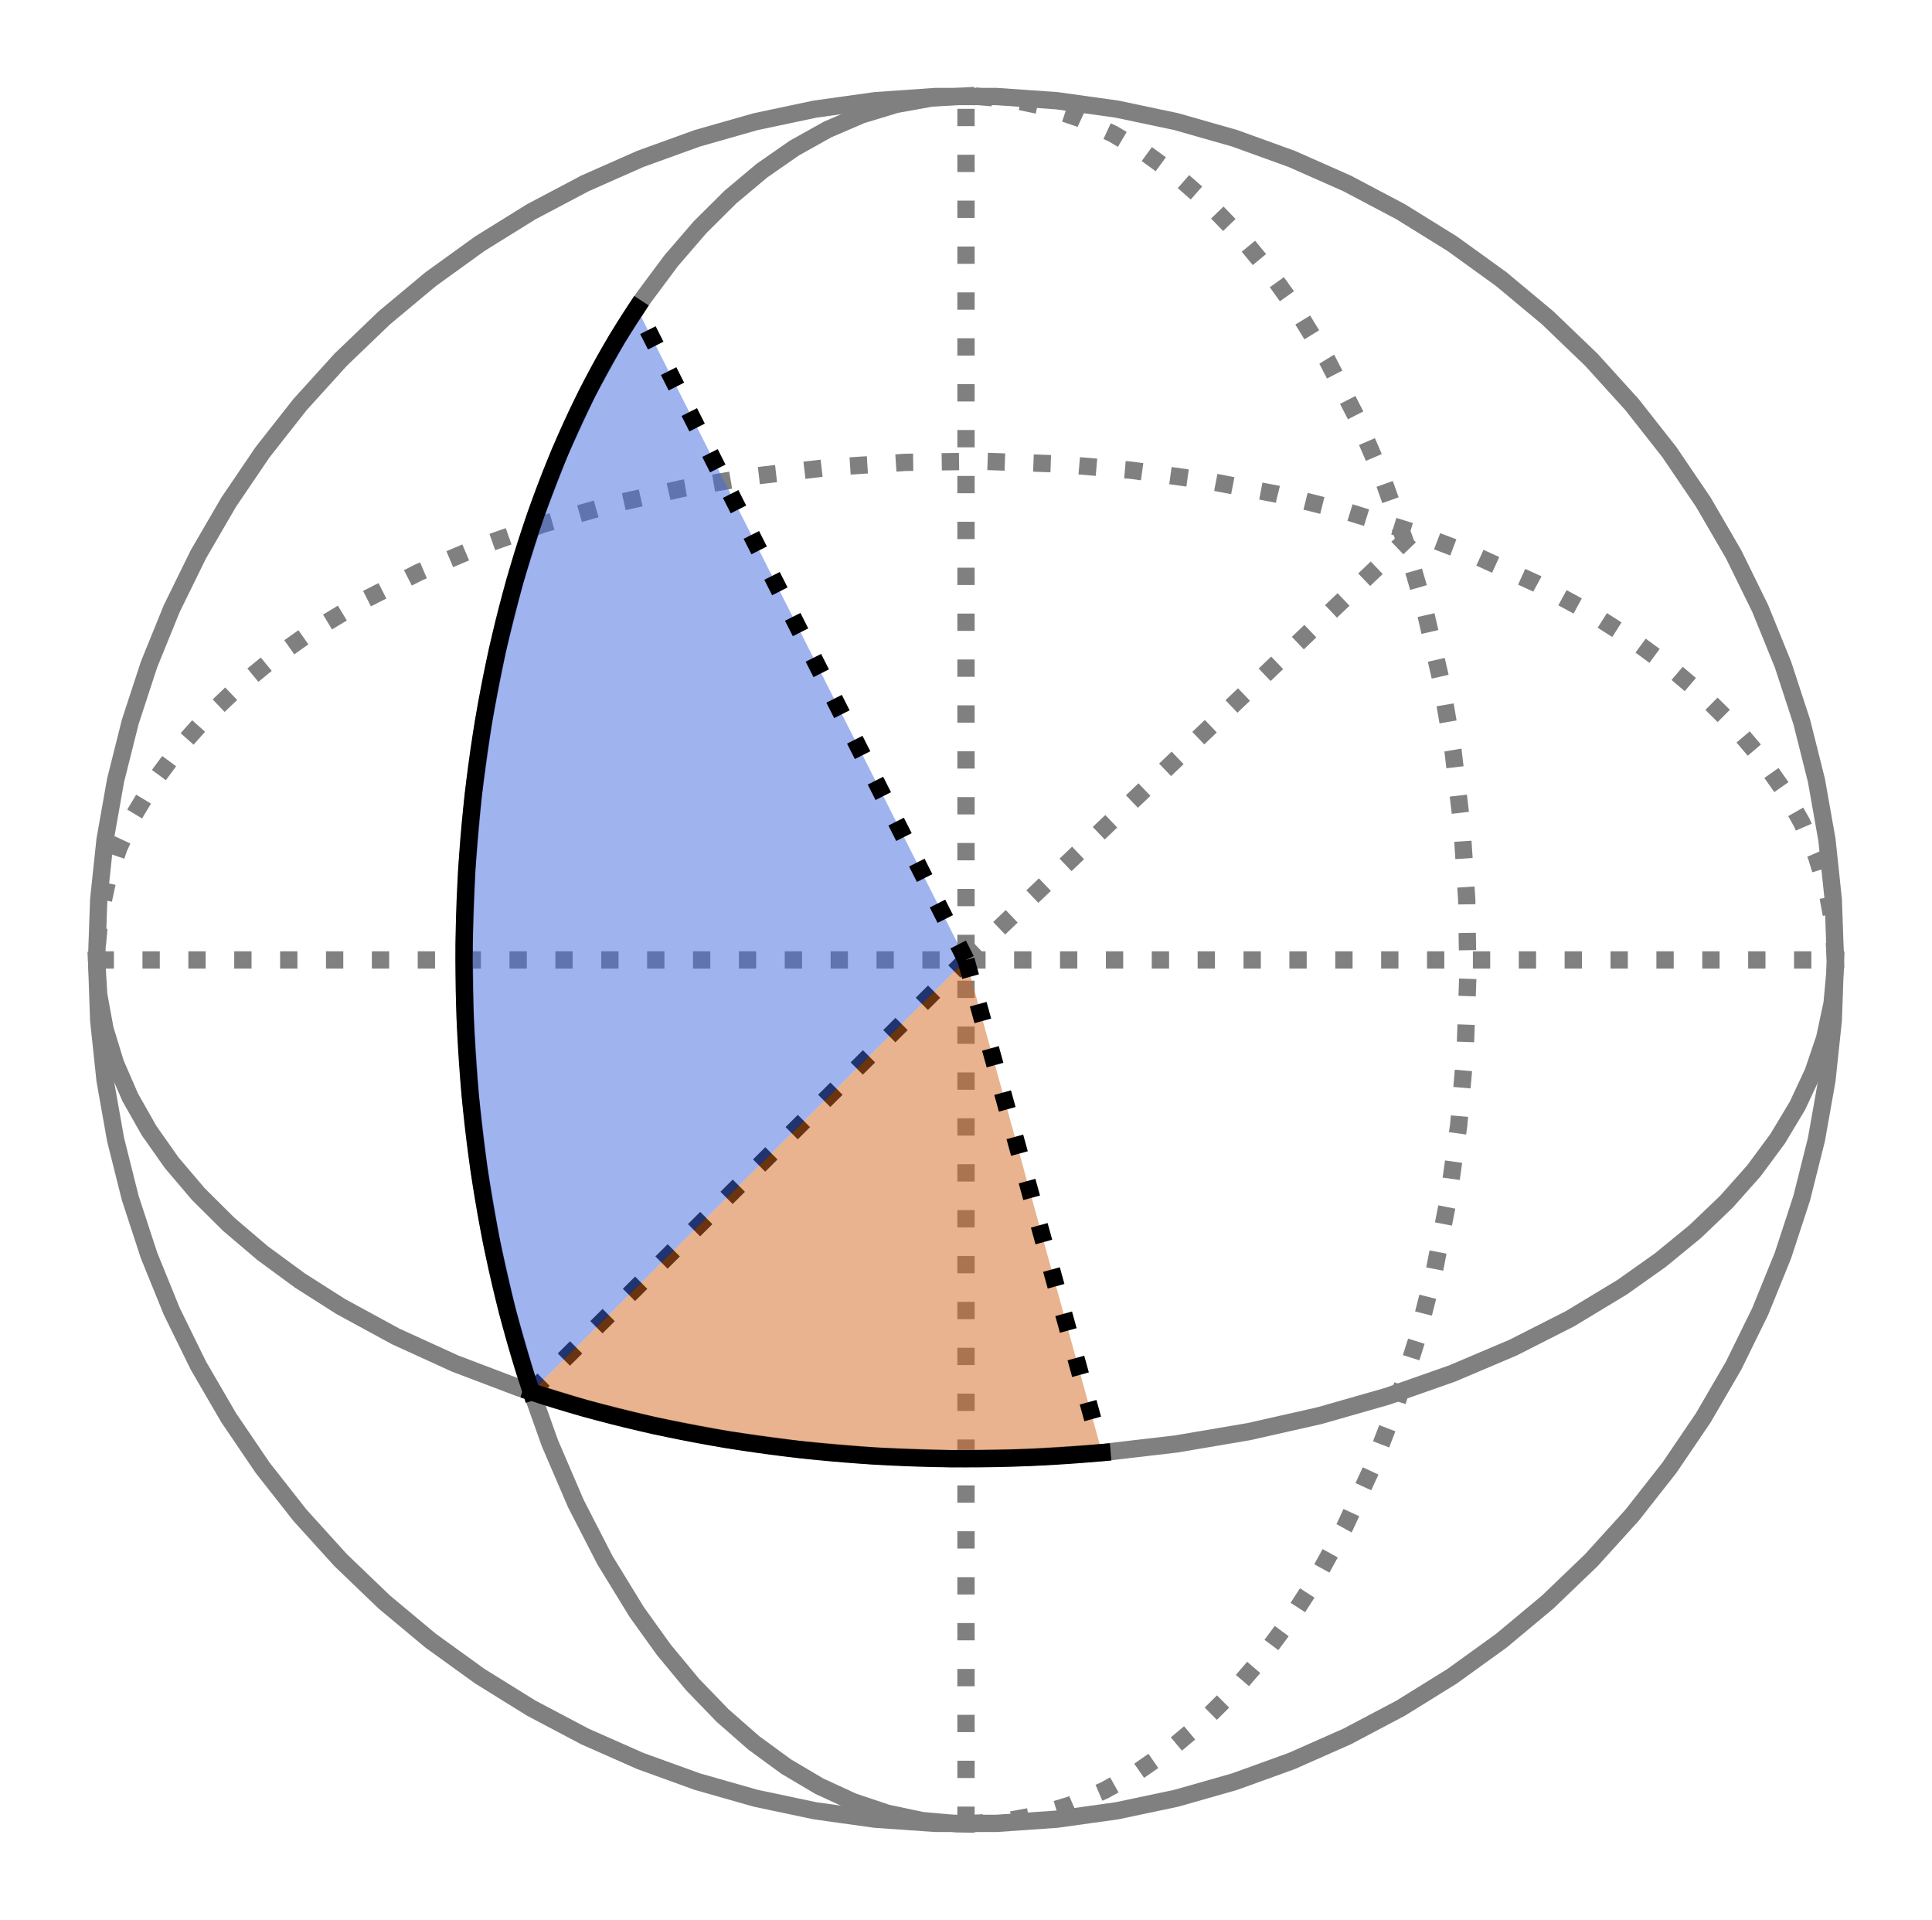
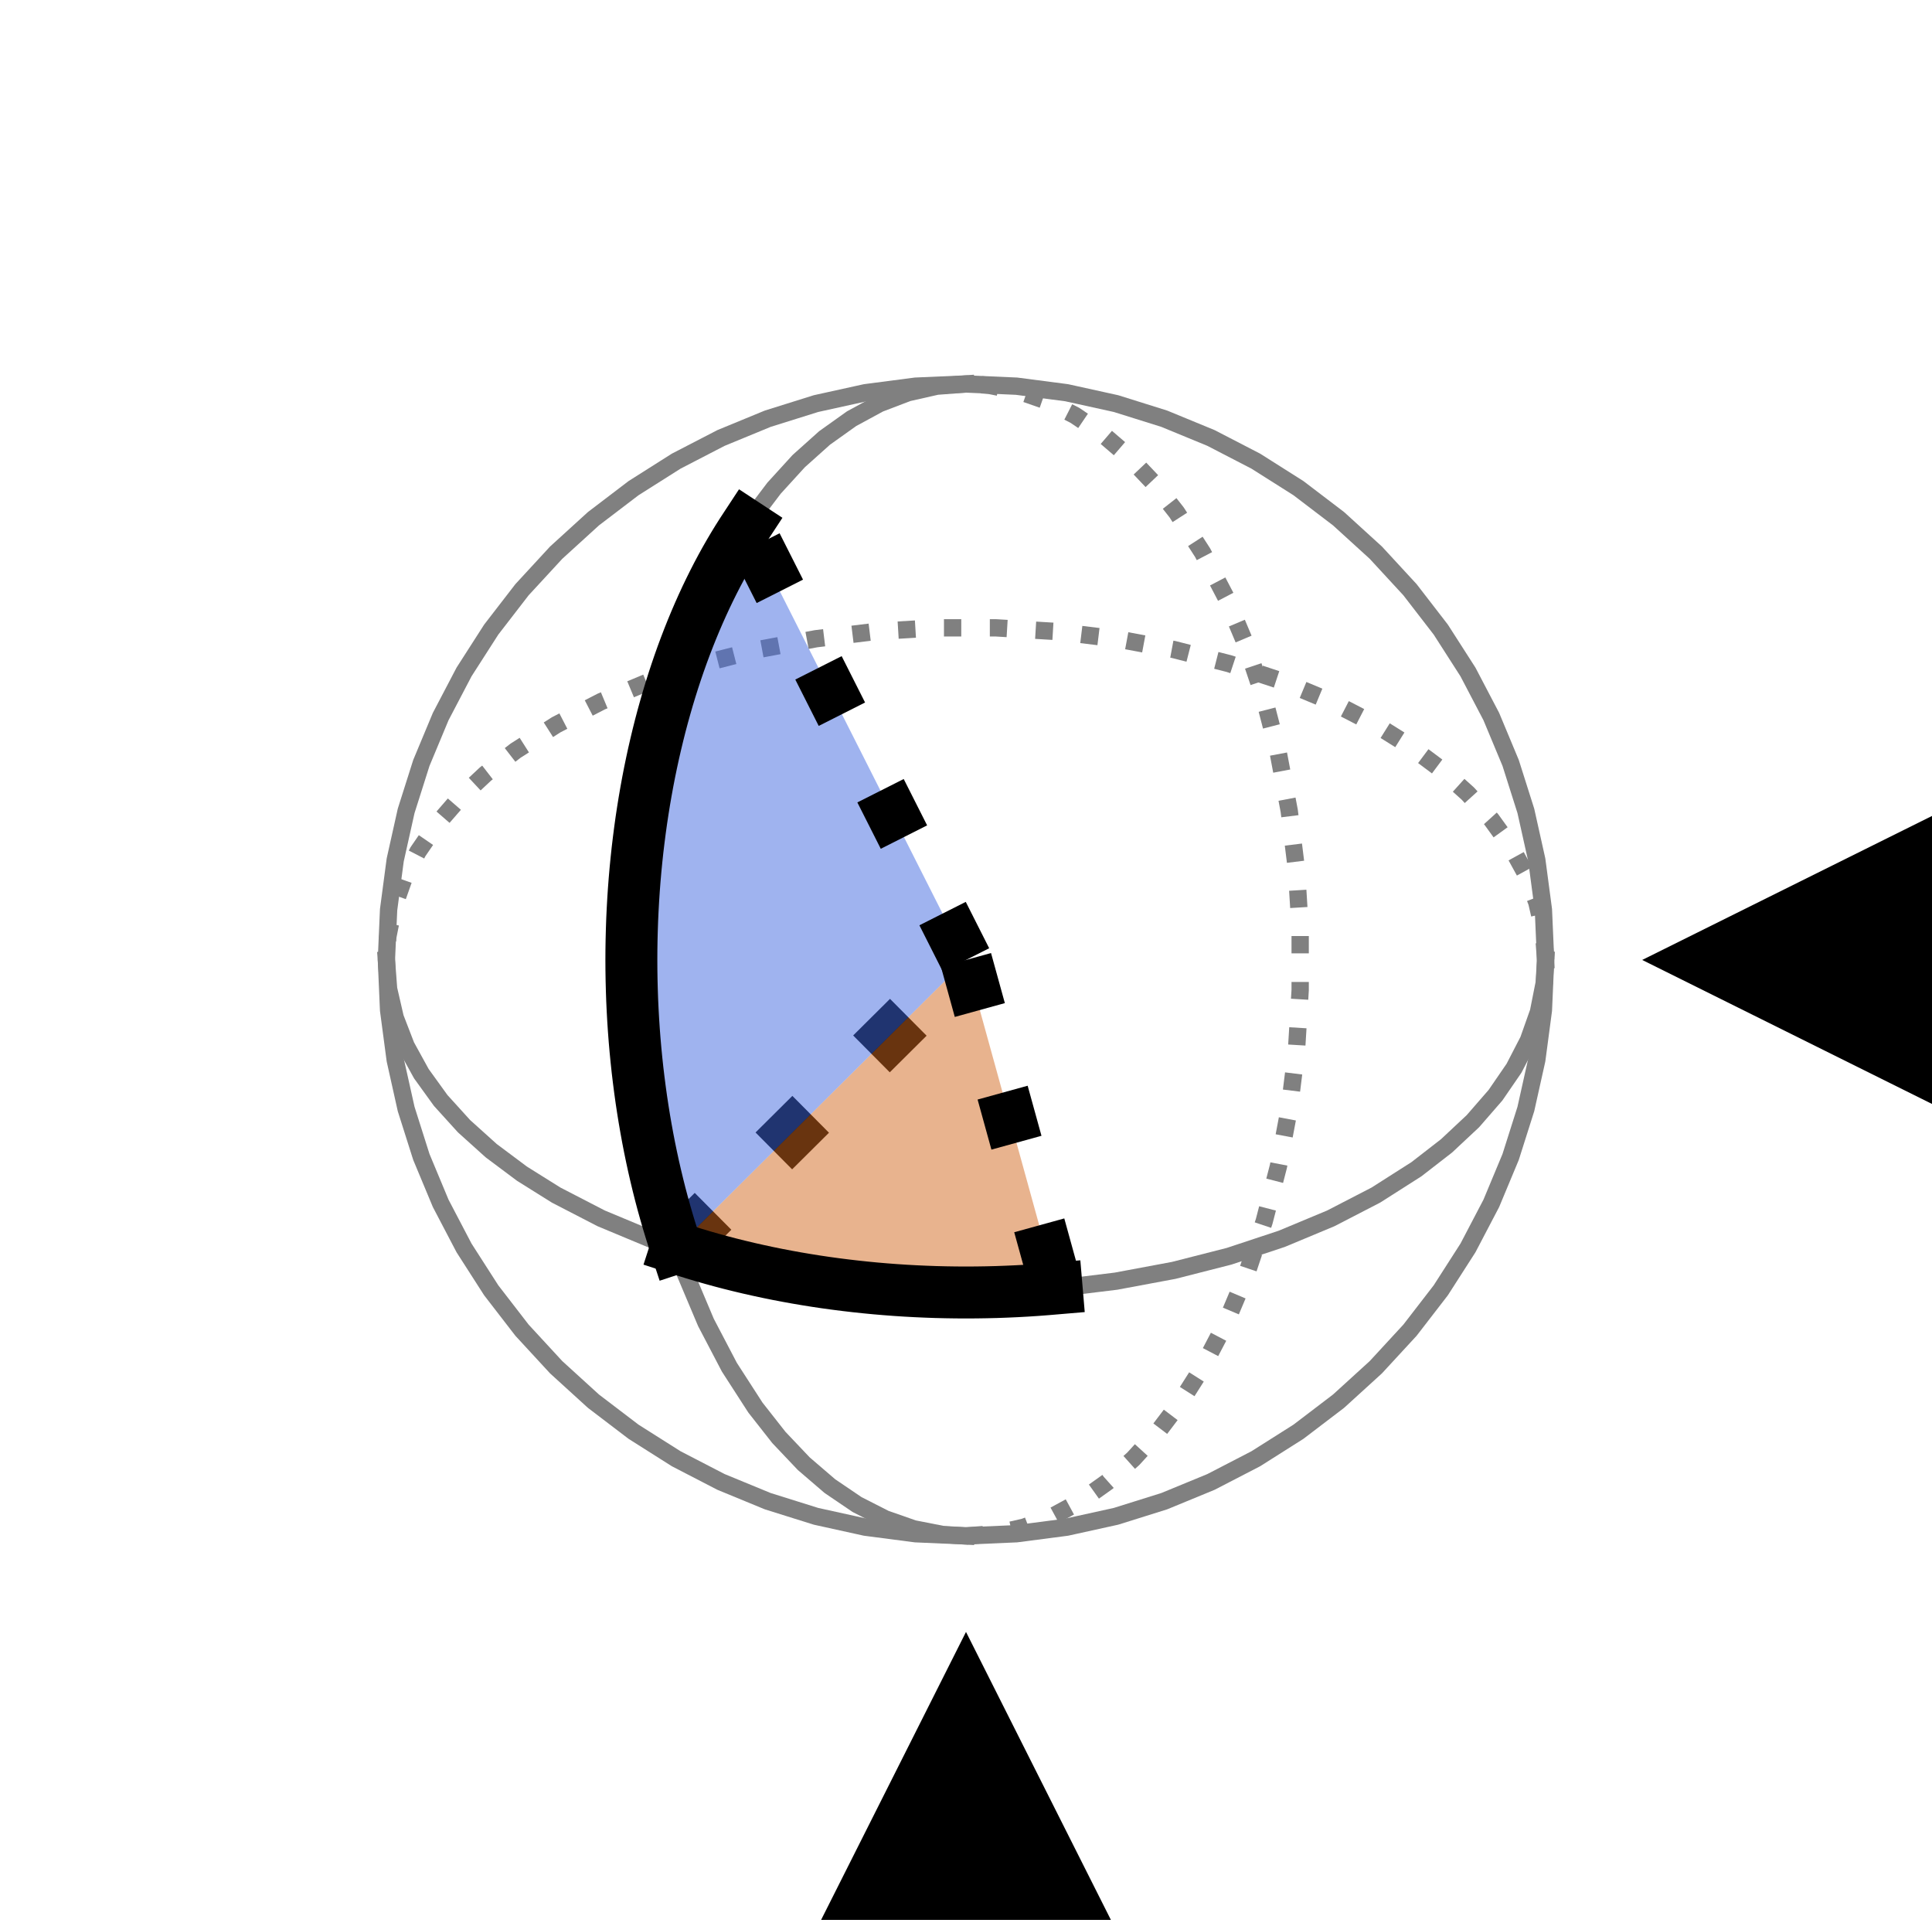
- <svg xmlns="http://www.w3.org/2000/svg" height="110.88pt" version="1.1" viewBox="0 0 111.6 110.88" width="111.6pt">
+ <svg xmlns="http://www.w3.org/2000/svg" xmlns:xlink="http://www.w3.org/1999/xlink" height="110.88pt" version="1.1" viewBox="0 0 111.6 110.88" width="111.6pt">
  <defs>
    <style type="text/css">
            *{stroke-linecap:butt;stroke-linejoin:round;}
        </style>
  </defs>
  <g id="figure_1">
    <g id="patch_1">
      <path d="M 0 110.88 L 111.6 110.88 L 111.6 0 L 0 0 z" style="fill:none;" />
    </g>
    <g id="axes_1">
-       <g id="LineCollection_1">
-         <path clip-path="url(#p9532948ba6)" d="M 55.8 105.336 L 55.8 5.544 " style="fill:none;stroke:#808080;stroke-dasharray:1,1.65;stroke-dashoffset:0;" />
-       </g>
-       <g id="LineCollection_2">
-         <path clip-path="url(#p9532948ba6)" d="M 5.58 55.44 L 106.02 55.44 " style="fill:none;stroke:#808080;stroke-dasharray:1,1.65;stroke-dashoffset:0;" />
-       </g>
      <g id="line2d_1">
-         <path clip-path="url(#p9532948ba6)" d="M 106.02 55.44 L 105.898 53.43 L 105.531 51.431 L 104.923 49.451 L 104.075 47.5 L 102.991 45.587 L 101.678 43.723 L 100.142 41.916 L 98.389 40.174 L 96.429 38.507 L 94.271 36.923 L 91.925 35.429 L 88.747 33.699 L 85.319 32.134 L 81.665 30.747 L 77.815 29.548 L 73.797 28.546 L 69.643 27.748 L 65.382 27.162 L 61.049 26.79 L 56.676 26.637 L 52.297 26.703 L 47.944 26.987 L 43.651 27.488 L 39.45 28.202 L 35.374 29.123 L 31.453 30.244 L 27.717 31.558 L 24.196 33.052 L 20.914 34.718 L 17.898 36.541 L 15.693 38.103 L 13.682 39.75 L 11.877 41.474 L 10.285 43.265 L 8.916 45.116 L 7.774 47.018 L 6.867 48.96 L 6.198 50.934 L 5.771 52.929 L 5.588 54.937 L 5.588 54.937 " style="fill:none;stroke:#808080;stroke-dasharray:1,1.65;stroke-dashoffset:0;" />
+         <path clip-path="url(#pb57c831c36)" d="M 89.28 55.44 L 89.153 53.766 L 88.771 52.105 L 88.139 50.469 L 87.261 48.872 L 86.143 47.324 L 84.795 45.838 L 83.225 44.424 L 81.447 43.095 L 79.474 41.86 L 76.87 40.515 L 74.035 39.333 L 71 38.328 L 67.798 37.511 L 64.465 36.889 L 61.037 36.471 L 57.552 36.261 L 54.048 36.261 L 50.563 36.471 L 47.135 36.889 L 43.802 37.511 L 40.6 38.328 L 37.565 39.333 L 34.73 40.515 L 32.126 41.86 L 29.781 43.354 L 28.044 44.701 L 26.518 46.129 L 25.214 47.629 L 24.144 49.187 L 23.314 50.794 L 22.732 52.436 L 22.402 54.1 L 22.325 55.105 L 22.325 55.105 " style="fill:none;stroke:#808080;stroke-dasharray:1,1.65;stroke-dashoffset:0;" />
      </g>
      <g id="line2d_2">
-         <path clip-path="url(#p9532948ba6)" d="M 5.58 55.44 L 5.702 57.45 L 6.069 59.449 L 6.677 61.429 L 7.525 63.38 L 8.609 65.293 L 9.922 67.157 L 11.458 68.964 L 13.211 70.706 L 15.171 72.373 L 17.329 73.957 L 19.675 75.451 L 22.853 77.181 L 26.281 78.746 L 29.935 80.133 L 33.785 81.332 L 37.803 82.334 L 41.957 83.132 L 46.218 83.718 L 50.551 84.09 L 54.924 84.243 L 59.303 84.177 L 63.656 83.893 L 67.949 83.392 L 72.15 82.678 L 76.226 81.757 L 80.147 80.636 L 83.883 79.322 L 87.404 77.828 L 90.686 76.162 L 93.702 74.339 L 95.907 72.777 L 97.918 71.13 L 99.723 69.406 L 101.315 67.615 L 102.684 65.764 L 103.826 63.862 L 104.733 61.92 L 105.402 59.946 L 105.829 57.951 L 106.012 55.943 L 106.02 55.44 L 106.02 55.44 " style="fill:none;stroke:#808080;stroke-linecap:square;" />
+         <path clip-path="url(#pb57c831c36)" d="M 22.32 55.44 L 22.447 57.114 L 22.829 58.775 L 23.461 60.411 L 24.339 62.008 L 25.457 63.556 L 26.805 65.042 L 28.375 66.456 L 30.153 67.785 L 32.126 69.02 L 34.73 70.365 L 37.565 71.547 L 40.6 72.552 L 43.802 73.369 L 47.135 73.991 L 50.563 74.409 L 54.048 74.619 L 57.552 74.619 L 61.037 74.409 L 64.465 73.991 L 67.798 73.369 L 71 72.552 L 74.035 71.547 L 76.87 70.365 L 79.474 69.02 L 81.819 67.526 L 83.556 66.179 L 85.082 64.751 L 86.386 63.251 L 87.456 61.693 L 88.286 60.086 L 88.868 58.444 L 89.198 56.78 L 89.28 55.44 L 89.28 55.44 " style="fill:none;stroke:#808080;stroke-linecap:square;" />
      </g>
      <g id="line2d_3">
-         <path clip-path="url(#p9532948ba6)" d="M 55.8 105.336 L 57.823 105.214 L 59.835 104.85 L 61.828 104.246 L 63.792 103.403 L 65.717 102.327 L 67.593 101.022 L 69.412 99.496 L 71.165 97.754 L 72.843 95.807 L 74.437 93.663 L 75.941 91.332 L 77.682 88.175 L 79.257 84.768 L 80.653 81.138 L 81.86 77.313 L 82.869 73.321 L 83.671 69.193 L 84.262 64.961 L 84.636 60.656 L 84.79 56.311 L 84.724 51.959 L 84.438 47.635 L 83.933 43.369 L 83.215 39.195 L 82.288 35.145 L 81.159 31.25 L 79.838 27.539 L 78.333 24.039 L 76.657 20.779 L 74.822 17.783 L 73.249 15.591 L 71.592 13.594 L 69.857 11.8 L 68.054 10.219 L 66.191 8.858 L 64.277 7.724 L 62.322 6.823 L 60.336 6.158 L 58.327 5.734 L 56.306 5.552 L 56.306 5.552 " style="fill:none;stroke:#808080;stroke-dasharray:1,1.65;stroke-dashoffset:0;" />
+         <path clip-path="url(#pb57c831c36)" d="M 55.8 88.704 L 57.485 88.577 L 59.157 88.199 L 60.803 87.571 L 62.411 86.698 L 63.969 85.587 L 65.465 84.247 L 66.887 82.688 L 68.225 80.922 L 69.468 78.961 L 70.822 76.374 L 72.011 73.557 L 73.023 70.542 L 73.846 67.361 L 74.471 64.049 L 74.892 60.644 L 75.103 57.181 L 75.103 53.699 L 74.892 50.236 L 74.471 46.831 L 73.846 43.519 L 73.023 40.338 L 72.011 37.323 L 70.822 34.506 L 69.468 31.919 L 67.965 29.589 L 66.609 27.863 L 65.171 26.347 L 63.662 25.052 L 62.093 23.988 L 60.476 23.164 L 58.824 22.586 L 57.148 22.257 L 56.137 22.181 L 56.137 22.181 " style="fill:none;stroke:#808080;stroke-dasharray:1,1.65;stroke-dashoffset:0;" />
      </g>
      <g id="line2d_4">
-         <path clip-path="url(#p9532948ba6)" d="M 55.8 5.544 L 53.777 5.666 L 51.765 6.03 L 49.772 6.634 L 47.808 7.477 L 45.883 8.553 L 44.007 9.858 L 42.188 11.384 L 40.435 13.126 L 38.757 15.073 L 37.163 17.217 L 35.659 19.548 L 33.918 22.705 L 32.343 26.112 L 30.947 29.742 L 29.74 33.567 L 28.731 37.559 L 27.929 41.687 L 27.338 45.919 L 26.964 50.224 L 26.81 54.569 L 26.876 58.921 L 27.162 63.245 L 27.667 67.511 L 28.385 71.685 L 29.312 75.735 L 30.441 79.63 L 31.762 83.341 L 33.267 86.841 L 34.943 90.101 L 36.778 93.097 L 38.351 95.289 L 40.008 97.286 L 41.743 99.08 L 43.546 100.661 L 45.409 102.022 L 47.323 103.156 L 49.278 104.057 L 51.264 104.722 L 53.273 105.146 L 55.294 105.328 L 55.8 105.336 L 55.8 105.336 " style="fill:none;stroke:#808080;stroke-linecap:square;" />
+         <path clip-path="url(#pb57c831c36)" d="M 55.8 22.176 L 54.115 22.303 L 52.443 22.681 L 50.797 23.309 L 49.189 24.182 L 47.631 25.293 L 46.135 26.633 L 44.713 28.192 L 43.375 29.958 L 42.132 31.919 L 40.778 34.506 L 39.589 37.323 L 38.577 40.338 L 37.754 43.519 L 37.129 46.831 L 36.708 50.236 L 36.497 53.699 L 36.497 57.181 L 36.708 60.644 L 37.129 64.049 L 37.754 67.361 L 38.577 70.542 L 39.589 73.557 L 40.778 76.374 L 42.132 78.961 L 43.635 81.291 L 44.991 83.017 L 46.429 84.533 L 47.938 85.828 L 49.507 86.892 L 51.124 87.716 L 52.776 88.294 L 54.452 88.623 L 55.8 88.704 L 55.8 88.704 " style="fill:none;stroke:#808080;stroke-linecap:square;" />
      </g>
      <g id="line2d_5">
-         <path clip-path="url(#p9532948ba6)" d="M 106.02 55.44 L 105.898 51.959 L 105.531 48.496 L 104.923 45.066 L 104.075 41.687 L 102.991 38.375 L 101.678 35.145 L 100.142 32.015 L 98.389 28.999 L 96.429 26.112 L 94.271 23.367 L 91.925 20.779 L 89.404 18.36 L 86.719 16.121 L 83.883 14.074 L 80.91 12.229 L 77.815 10.594 L 74.613 9.177 L 71.319 7.986 L 67.949 7.026 L 64.521 6.302 L 61.049 5.817 L 57.553 5.574 L 54.047 5.574 L 50.551 5.817 L 47.079 6.302 L 43.651 7.026 L 40.281 7.986 L 36.987 9.177 L 33.785 10.594 L 30.69 12.229 L 27.717 14.074 L 24.881 16.121 L 22.196 18.36 L 19.675 20.779 L 17.329 23.367 L 15.171 26.112 L 13.211 28.999 L 11.458 32.015 L 9.922 35.145 L 8.609 38.375 L 7.525 41.687 L 6.677 45.066 L 6.069 48.496 L 5.702 51.959 L 5.58 55.44 L 5.702 58.921 L 6.069 62.384 L 6.677 65.814 L 7.525 69.193 L 8.609 72.505 L 9.922 75.735 L 11.458 78.865 L 13.211 81.881 L 15.171 84.768 L 17.329 87.513 L 19.675 90.101 L 22.196 92.52 L 24.881 94.759 L 27.717 96.806 L 30.69 98.651 L 33.785 100.286 L 36.987 101.703 L 40.281 102.894 L 43.651 103.854 L 47.079 104.578 L 50.551 105.063 L 54.047 105.306 L 57.553 105.306 L 61.049 105.063 L 64.521 104.578 L 67.949 103.854 L 71.319 102.894 L 74.613 101.703 L 77.815 100.286 L 80.91 98.651 L 83.883 96.806 L 86.719 94.759 L 89.404 92.52 L 91.925 90.101 L 94.271 87.513 L 96.429 84.768 L 98.389 81.881 L 100.142 78.865 L 101.678 75.735 L 102.991 72.505 L 104.075 69.193 L 104.923 65.814 L 105.531 62.384 L 105.898 58.921 L 106.02 55.44 L 106.02 55.44 " style="fill:none;stroke:#808080;stroke-linecap:square;" />
+         <path clip-path="url(#pb57c831c36)" d="M 89.28 55.44 L 89.153 52.541 L 88.771 49.664 L 88.139 46.831 L 87.261 44.063 L 86.143 41.382 L 84.795 38.808 L 83.225 36.361 L 81.447 34.058 L 79.474 31.919 L 77.321 29.958 L 75.003 28.192 L 72.54 26.633 L 69.949 25.293 L 67.251 24.182 L 64.465 23.309 L 61.614 22.681 L 58.718 22.303 L 55.8 22.176 L 52.882 22.303 L 49.986 22.681 L 47.135 23.309 L 44.349 24.182 L 41.651 25.293 L 39.06 26.633 L 36.597 28.192 L 34.279 29.958 L 32.126 31.919 L 30.153 34.058 L 28.375 36.361 L 26.805 38.808 L 25.457 41.382 L 24.339 44.063 L 23.461 46.831 L 22.829 49.664 L 22.447 52.541 L 22.32 55.44 L 22.447 58.339 L 22.829 61.216 L 23.461 64.049 L 24.339 66.817 L 25.457 69.498 L 26.805 72.072 L 28.375 74.519 L 30.153 76.822 L 32.126 78.961 L 34.279 80.922 L 36.597 82.688 L 39.06 84.247 L 41.651 85.587 L 44.349 86.698 L 47.135 87.571 L 49.986 88.199 L 52.882 88.577 L 55.8 88.704 L 58.718 88.577 L 61.614 88.199 L 64.465 87.571 L 67.251 86.698 L 69.949 85.587 L 72.54 84.247 L 75.003 82.688 L 77.321 80.922 L 79.474 78.961 L 81.447 76.822 L 83.225 74.519 L 84.795 72.072 L 86.143 69.498 L 87.261 66.817 L 88.139 64.049 L 88.771 61.216 L 89.153 58.339 L 89.28 55.44 L 89.28 55.44 " style="fill:none;stroke:#808080;stroke-linecap:square;" />
      </g>
      <g id="line2d_6">
-         <path clip-path="url(#p9532948ba6)" d="M 55.8 55.44 L 81.665 30.747 " style="fill:none;stroke:#808080;stroke-dasharray:1,1.65;stroke-dashoffset:0;" />
+         <path clip-path="url(#pb57c831c36)" d="M 39.06 72.072 L 55.8 55.44 " style="fill:none;stroke:#000000;stroke-dasharray:3,4.95;stroke-dashoffset:0;stroke-width:3;" />
+       </g>
+       <g id="PolyCollection_1">
+         <path clip-path="url(#pb57c831c36)" d="M 39.06 72.072 L 39.06 72.072 L 39.569 72.237 L 40.082 72.397 L 40.6 72.552 L 41.123 72.701 L 41.651 72.846 L 42.182 72.985 L 42.718 73.118 L 43.258 73.247 L 43.802 73.369 L 44.349 73.487 L 44.9 73.599 L 45.454 73.705 L 46.011 73.806 L 46.572 73.901 L 47.135 73.991 L 47.7 74.075 L 48.269 74.153 L 48.839 74.225 L 49.412 74.292 L 49.986 74.353 L 50.563 74.409 L 51.14 74.458 L 51.72 74.502 L 52.3 74.54 L 52.882 74.572 L 53.465 74.598 L 54.048 74.619 L 54.632 74.633 L 55.216 74.642 L 55.8 74.645 L 56.384 74.642 L 56.968 74.633 L 57.552 74.619 L 58.135 74.598 L 58.718 74.572 L 59.3 74.54 L 59.88 74.502 L 60.46 74.458 L 61.037 74.409 L 61.037 74.409 L 61.037 74.409 L 60.46 72.315 L 59.88 70.217 L 59.3 68.115 L 58.718 66.008 L 58.135 63.898 L 57.552 61.786 L 56.968 59.672 L 56.384 57.556 L 55.8 55.44 L 55.216 56.021 L 54.632 56.601 L 54.048 57.181 L 53.465 57.76 L 52.882 58.339 L 52.3 58.917 L 51.72 59.494 L 51.14 60.069 L 50.563 60.644 L 49.986 61.216 L 49.412 61.787 L 48.839 62.356 L 48.269 62.923 L 47.7 63.487 L 47.135 64.049 L 46.572 64.609 L 46.011 65.165 L 45.454 65.719 L 44.9 66.27 L 44.349 66.817 L 43.802 67.361 L 43.258 67.901 L 42.718 68.437 L 42.182 68.97 L 41.651 69.498 L 41.123 70.022 L 40.6 70.542 L 40.082 71.057 L 39.569 71.567 L 39.06 72.072 z" style="fill:#d2691e;fill-opacity:0.5;" />
+       </g>
+       <g id="PolyCollection_2">
+         <path clip-path="url(#pb57c831c36)" d="M 39.06 72.072 L 39.06 72.072 L 38.894 71.567 L 38.733 71.057 L 38.577 70.542 L 38.427 70.022 L 38.281 69.498 L 38.141 68.97 L 38.007 68.437 L 37.878 67.901 L 37.754 67.361 L 37.636 66.817 L 37.523 66.27 L 37.416 65.719 L 37.315 65.165 L 37.219 64.609 L 37.129 64.049 L 37.044 63.487 L 36.966 62.923 L 36.893 62.356 L 36.825 61.787 L 36.764 61.216 L 36.708 60.644 L 36.658 60.069 L 36.614 59.494 L 36.576 58.917 L 36.544 58.339 L 36.517 57.76 L 36.497 57.181 L 36.482 56.601 L 36.473 56.021 L 36.47 55.44 L 36.473 54.859 L 36.482 54.279 L 36.497 53.699 L 36.517 53.12 L 36.544 52.541 L 36.576 51.963 L 36.614 51.386 L 36.658 50.811 L 36.708 50.236 L 36.764 49.664 L 36.825 49.093 L 36.893 48.524 L 36.966 47.957 L 37.044 47.393 L 37.129 46.831 L 37.219 46.271 L 37.315 45.715 L 37.416 45.161 L 37.523 44.61 L 37.636 44.063 L 37.754 43.519 L 37.878 42.979 L 38.007 42.443 L 38.141 41.91 L 38.281 41.382 L 38.427 40.858 L 38.577 40.338 L 38.733 39.823 L 38.894 39.313 L 39.06 38.808 L 39.231 38.308 L 39.407 37.813 L 39.589 37.323 L 39.775 36.839 L 39.966 36.361 L 40.162 35.888 L 40.363 35.421 L 40.568 34.961 L 40.778 34.506 L 40.993 34.058 L 41.212 33.617 L 41.435 33.182 L 41.663 32.754 L 41.895 32.333 L 42.132 31.919 L 42.372 31.512 L 42.617 31.112 L 42.866 30.72 L 43.119 30.335 L 55.8 55.44 L 55.8 55.44 L 55.8 55.44 L 43.119 68.04 L 42.866 68.291 L 42.617 68.538 L 42.372 68.781 L 42.132 69.02 L 41.895 69.255 L 41.663 69.486 L 41.435 69.712 L 41.212 69.934 L 40.993 70.152 L 40.778 70.365 L 40.568 70.574 L 40.363 70.778 L 40.162 70.977 L 39.966 71.172 L 39.775 71.362 L 39.589 71.547 L 39.407 71.727 L 39.231 71.902 L 39.06 72.072 L 38.894 72.237 L 38.733 72.397 L 38.577 72.552 L 38.427 72.701 L 38.281 72.846 L 38.141 72.985 L 38.007 73.118 L 37.878 73.247 L 37.754 73.369 L 37.636 73.487 L 37.523 73.599 L 37.416 73.705 L 37.315 73.806 L 37.219 73.901 L 37.129 73.991 L 37.044 74.075 L 36.966 74.153 L 36.893 74.225 L 36.825 74.292 L 36.764 74.353 L 36.708 74.409 L 36.658 74.458 L 36.614 74.502 L 36.576 74.54 L 36.544 74.572 L 36.517 74.598 L 36.497 74.619 L 36.482 74.633 L 36.473 74.642 L 36.47 74.645 L 36.473 74.642 L 36.482 74.633 L 36.497 74.619 L 36.517 74.598 L 36.544 74.572 L 36.576 74.54 L 36.614 74.502 L 36.658 74.458 L 36.708 74.409 L 36.764 74.353 L 36.825 74.292 L 36.893 74.225 L 36.966 74.153 L 37.044 74.075 L 37.129 73.991 L 37.219 73.901 L 37.315 73.806 L 37.416 73.705 L 37.523 73.599 L 37.636 73.487 L 37.754 73.369 L 37.878 73.247 L 38.007 73.118 L 38.141 72.985 L 38.281 72.846 L 38.427 72.701 L 38.577 72.552 L 38.733 72.397 L 38.894 72.237 L 39.06 72.072 z" style="fill:#4169e1;fill-opacity:0.5;" />
      </g>
      <g id="line2d_7">
-         <path clip-path="url(#p9532948ba6)" d="M 30.69 80.388 L 55.8 55.44 " style="fill:none;stroke:#000000;stroke-dasharray:1,1.65;stroke-dashoffset:0;" />
-       </g>
-       <g id="PolyCollection_1">
-         <path clip-path="url(#p9532948ba6)" d="M 30.69 80.388 L 30.69 80.388 L 31.453 80.636 L 32.223 80.875 L 33.001 81.108 L 33.785 81.332 L 34.576 81.548 L 35.374 81.757 L 36.177 81.957 L 36.987 82.15 L 37.803 82.334 L 38.624 82.51 L 39.45 82.678 L 40.281 82.838 L 41.117 82.989 L 41.957 83.132 L 42.802 83.266 L 43.651 83.392 L 44.503 83.509 L 45.359 83.618 L 46.218 83.718 L 47.079 83.81 L 47.944 83.893 L 48.811 83.967 L 49.68 84.033 L 50.551 84.09 L 51.423 84.138 L 52.297 84.177 L 53.172 84.208 L 54.047 84.23 L 54.924 84.243 L 55.8 84.247 L 56.676 84.243 L 57.553 84.23 L 58.428 84.208 L 59.303 84.177 L 60.177 84.138 L 61.049 84.09 L 61.92 84.033 L 62.789 83.967 L 63.656 83.893 L 63.656 83.893 L 63.656 83.893 L 62.789 80.753 L 61.92 77.606 L 61.049 74.452 L 60.177 71.292 L 59.303 68.128 L 58.428 64.959 L 57.553 61.788 L 56.676 58.614 L 55.8 55.44 L 54.924 56.311 L 54.047 57.181 L 53.172 58.051 L 52.297 58.921 L 51.423 59.789 L 50.551 60.656 L 49.68 61.521 L 48.811 62.384 L 47.944 63.245 L 47.079 64.104 L 46.218 64.961 L 45.359 65.814 L 44.503 66.664 L 43.651 67.511 L 42.802 68.354 L 41.957 69.193 L 41.117 70.028 L 40.281 70.859 L 39.45 71.685 L 38.624 72.505 L 37.803 73.321 L 36.987 74.131 L 36.177 74.936 L 35.374 75.735 L 34.576 76.527 L 33.785 77.313 L 33.001 78.092 L 32.223 78.865 L 31.453 79.63 L 30.69 80.388 z" style="fill:#d2691e;fill-opacity:0.5;" />
-       </g>
-       <g id="PolyCollection_2">
-         <path clip-path="url(#p9532948ba6)" d="M 30.69 80.388 L 30.69 80.388 L 30.441 79.63 L 30.199 78.865 L 29.966 78.092 L 29.74 77.313 L 29.522 76.527 L 29.312 75.735 L 29.11 74.936 L 28.917 74.131 L 28.731 73.321 L 28.554 72.505 L 28.385 71.685 L 28.225 70.859 L 28.072 70.028 L 27.929 69.193 L 27.793 68.354 L 27.667 67.511 L 27.549 66.664 L 27.439 65.814 L 27.338 64.961 L 27.246 64.104 L 27.162 63.245 L 27.088 62.384 L 27.022 61.521 L 26.964 60.656 L 26.916 59.789 L 26.876 58.921 L 26.845 58.051 L 26.823 57.181 L 26.81 56.311 L 26.805 55.44 L 26.81 54.569 L 26.823 53.699 L 26.845 52.829 L 26.876 51.959 L 26.916 51.091 L 26.964 50.224 L 27.022 49.359 L 27.088 48.496 L 27.162 47.635 L 27.246 46.776 L 27.338 45.919 L 27.439 45.066 L 27.549 44.216 L 27.667 43.369 L 27.793 42.526 L 27.929 41.687 L 28.072 40.852 L 28.225 40.021 L 28.385 39.195 L 28.554 38.375 L 28.731 37.559 L 28.917 36.749 L 29.11 35.944 L 29.312 35.145 L 29.522 34.353 L 29.74 33.567 L 29.966 32.788 L 30.199 32.015 L 30.441 31.25 L 30.69 30.492 L 30.947 29.742 L 31.211 28.999 L 31.483 28.265 L 31.762 27.539 L 32.049 26.821 L 32.343 26.112 L 32.644 25.412 L 32.952 24.721 L 33.267 24.039 L 33.589 23.367 L 33.918 22.705 L 34.253 22.053 L 34.595 21.411 L 34.943 20.779 L 35.298 20.158 L 35.659 19.548 L 36.026 18.948 L 36.399 18.36 L 36.778 17.783 L 55.8 55.44 L 55.8 55.44 L 55.8 55.44 L 36.778 74.339 L 36.399 74.716 L 36.026 75.087 L 35.659 75.451 L 35.298 75.81 L 34.943 76.162 L 34.595 76.508 L 34.253 76.848 L 33.918 77.181 L 33.589 77.508 L 33.267 77.828 L 32.952 78.141 L 32.644 78.447 L 32.343 78.746 L 32.049 79.038 L 31.762 79.322 L 31.483 79.6 L 31.211 79.87 L 30.947 80.133 L 30.69 80.388 L 30.441 80.636 L 30.199 80.875 L 29.966 81.108 L 29.74 81.332 L 29.522 81.548 L 29.312 81.757 L 29.11 81.957 L 28.917 82.15 L 28.731 82.334 L 28.554 82.51 L 28.385 82.678 L 28.225 82.838 L 28.072 82.989 L 27.929 83.132 L 27.793 83.266 L 27.667 83.392 L 27.549 83.509 L 27.439 83.618 L 27.338 83.718 L 27.246 83.81 L 27.162 83.893 L 27.088 83.967 L 27.022 84.033 L 26.964 84.09 L 26.916 84.138 L 26.876 84.177 L 26.845 84.208 L 26.823 84.23 L 26.81 84.243 L 26.805 84.247 L 26.81 84.243 L 26.823 84.23 L 26.845 84.208 L 26.876 84.177 L 26.916 84.138 L 26.964 84.09 L 27.022 84.033 L 27.088 83.967 L 27.162 83.893 L 27.246 83.81 L 27.338 83.718 L 27.439 83.618 L 27.549 83.509 L 27.667 83.392 L 27.793 83.266 L 27.929 83.132 L 28.072 82.989 L 28.225 82.838 L 28.385 82.678 L 28.554 82.51 L 28.731 82.334 L 28.917 82.15 L 29.11 81.957 L 29.312 81.757 L 29.522 81.548 L 29.74 81.332 L 29.966 81.108 L 30.199 80.875 L 30.441 80.636 L 30.69 80.388 z" style="fill:#4169e1;fill-opacity:0.5;" />
+         <path clip-path="url(#pb57c831c36)" d="M 39.06 72.072 L 38.894 71.567 L 38.733 71.057 L 38.577 70.542 L 38.427 70.022 L 38.281 69.498 L 38.141 68.97 L 38.007 68.437 L 37.878 67.901 L 37.754 67.361 L 37.636 66.817 L 37.523 66.27 L 37.416 65.719 L 37.315 65.165 L 37.219 64.609 L 37.129 64.049 L 37.044 63.487 L 36.966 62.923 L 36.893 62.356 L 36.825 61.787 L 36.764 61.216 L 36.708 60.644 L 36.658 60.069 L 36.614 59.494 L 36.576 58.917 L 36.544 58.339 L 36.517 57.76 L 36.497 57.181 L 36.482 56.601 L 36.473 56.021 L 36.47 55.44 L 36.473 54.859 L 36.482 54.279 L 36.497 53.699 L 36.517 53.12 L 36.544 52.541 L 36.576 51.963 L 36.614 51.386 L 36.658 50.811 L 36.708 50.236 L 36.764 49.664 L 36.825 49.093 L 36.893 48.524 L 36.966 47.957 L 37.044 47.393 L 37.129 46.831 L 37.219 46.271 L 37.315 45.715 L 37.416 45.161 L 37.523 44.61 L 37.636 44.063 L 37.754 43.519 L 37.878 42.979 L 38.007 42.443 L 38.141 41.91 L 38.281 41.382 L 38.427 40.858 L 38.577 40.338 L 38.733 39.823 L 38.894 39.313 L 39.06 38.808 L 39.231 38.308 L 39.407 37.813 L 39.589 37.323 L 39.775 36.839 L 39.966 36.361 L 40.162 35.888 L 40.363 35.421 L 40.568 34.961 L 40.778 34.506 L 40.993 34.058 L 41.212 33.617 L 41.435 33.182 L 41.663 32.754 L 41.895 32.333 L 42.132 31.919 L 42.372 31.512 L 42.617 31.112 L 42.866 30.72 L 43.119 30.335 " style="fill:none;stroke:#000000;stroke-linecap:square;stroke-width:3;" />
      </g>
      <g id="line2d_8">
-         <path clip-path="url(#p9532948ba6)" d="M 30.69 80.388 L 30.441 79.63 L 30.199 78.865 L 29.966 78.092 L 29.74 77.313 L 29.522 76.527 L 29.312 75.735 L 29.11 74.936 L 28.917 74.131 L 28.731 73.321 L 28.554 72.505 L 28.385 71.685 L 28.225 70.859 L 28.072 70.028 L 27.929 69.193 L 27.793 68.354 L 27.667 67.511 L 27.549 66.664 L 27.439 65.814 L 27.338 64.961 L 27.246 64.104 L 27.162 63.245 L 27.088 62.384 L 27.022 61.521 L 26.964 60.656 L 26.916 59.789 L 26.876 58.921 L 26.845 58.051 L 26.823 57.181 L 26.81 56.311 L 26.805 55.44 L 26.81 54.569 L 26.823 53.699 L 26.845 52.829 L 26.876 51.959 L 26.916 51.091 L 26.964 50.224 L 27.022 49.359 L 27.088 48.496 L 27.162 47.635 L 27.246 46.776 L 27.338 45.919 L 27.439 45.066 L 27.549 44.216 L 27.667 43.369 L 27.793 42.526 L 27.929 41.687 L 28.072 40.852 L 28.225 40.021 L 28.385 39.195 L 28.554 38.375 L 28.731 37.559 L 28.917 36.749 L 29.11 35.944 L 29.312 35.145 L 29.522 34.353 L 29.74 33.567 L 29.966 32.788 L 30.199 32.015 L 30.441 31.25 L 30.69 30.492 L 30.947 29.742 L 31.211 28.999 L 31.483 28.265 L 31.762 27.539 L 32.049 26.821 L 32.343 26.112 L 32.644 25.412 L 32.952 24.721 L 33.267 24.039 L 33.589 23.367 L 33.918 22.705 L 34.253 22.053 L 34.595 21.411 L 34.943 20.779 L 35.298 20.158 L 35.659 19.548 L 36.026 18.948 L 36.399 18.36 L 36.778 17.783 " style="fill:none;stroke:#000000;stroke-linecap:square;" />
+         <path clip-path="url(#pb57c831c36)" d="M 55.8 55.44 L 43.119 30.335 " style="fill:none;stroke:#000000;stroke-dasharray:3,4.95;stroke-dashoffset:0;stroke-width:3;" />
      </g>
      <g id="line2d_9">
-         <path clip-path="url(#p9532948ba6)" d="M 55.8 55.44 L 36.778 17.783 " style="fill:none;stroke:#000000;stroke-dasharray:1,1.65;stroke-dashoffset:0;" />
+         <path clip-path="url(#pb57c831c36)" d="M 39.06 72.072 L 39.569 72.237 L 40.082 72.397 L 40.6 72.552 L 41.123 72.701 L 41.651 72.846 L 42.182 72.985 L 42.718 73.118 L 43.258 73.247 L 43.802 73.369 L 44.349 73.487 L 44.9 73.599 L 45.454 73.705 L 46.011 73.806 L 46.572 73.901 L 47.135 73.991 L 47.7 74.075 L 48.269 74.153 L 48.839 74.225 L 49.412 74.292 L 49.986 74.353 L 50.563 74.409 L 51.14 74.458 L 51.72 74.502 L 52.3 74.54 L 52.882 74.572 L 53.465 74.598 L 54.048 74.619 L 54.632 74.633 L 55.216 74.642 L 55.8 74.645 L 56.384 74.642 L 56.968 74.633 L 57.552 74.619 L 58.135 74.598 L 58.718 74.572 L 59.3 74.54 L 59.88 74.502 L 60.46 74.458 L 61.037 74.409 " style="fill:none;stroke:#000000;stroke-linecap:square;stroke-width:3;" />
      </g>
      <g id="line2d_10">
-         <path clip-path="url(#p9532948ba6)" d="M 30.69 80.388 L 31.453 80.636 L 32.223 80.875 L 33.001 81.108 L 33.785 81.332 L 34.576 81.548 L 35.374 81.757 L 36.177 81.957 L 36.987 82.15 L 37.803 82.334 L 38.624 82.51 L 39.45 82.678 L 40.281 82.838 L 41.117 82.989 L 41.957 83.132 L 42.802 83.266 L 43.651 83.392 L 44.503 83.509 L 45.359 83.618 L 46.218 83.718 L 47.079 83.81 L 47.944 83.893 L 48.811 83.967 L 49.68 84.033 L 50.551 84.09 L 51.423 84.138 L 52.297 84.177 L 53.172 84.208 L 54.047 84.23 L 54.924 84.243 L 55.8 84.247 L 56.676 84.243 L 57.553 84.23 L 58.428 84.208 L 59.303 84.177 L 60.177 84.138 L 61.049 84.09 L 61.92 84.033 L 62.789 83.967 L 63.656 83.893 " style="fill:none;stroke:#000000;stroke-linecap:square;" />
+         <path clip-path="url(#pb57c831c36)" d="M 55.8 55.44 L 61.037 74.409 " style="fill:none;stroke:#000000;stroke-dasharray:3,4.95;stroke-dashoffset:0;stroke-width:3;" />
      </g>
-       <g id="line2d_11">
-         <path clip-path="url(#p9532948ba6)" d="M 55.8 55.44 L 63.656 83.893 " style="fill:none;stroke:#000000;stroke-dasharray:1,1.65;stroke-dashoffset:0;" />
+       <g id="PolyCollection_3">
+         <defs>
+           <path d="M 47.43 0 L 47.43 0 L 55.8 0 L 64.17 0 L 64.17 0 L 64.17 0 L 55.8 -16.632 L 47.43 0 z" id="mc323474c2d" />
+         </defs>
+         <g clip-path="url(#pb57c831c36)">
+           <use x="0" xlink:href="#mc323474c2d" y="110.88" />
+         </g>
+       </g>
+       <g id="PolyCollection_4">
+         <defs>
+           <path d="M 94.86 -55.44 L 94.86 -55.44 L 111.6 -47.124 L 111.6 -63.756 L 111.6 -63.756 L 94.86 -55.44 z" id="m6fb4bcc5da" />
+         </defs>
+         <g clip-path="url(#pb57c831c36)">
+           <use x="0" xlink:href="#m6fb4bcc5da" y="110.88" />
+         </g>
      </g>
    </g>
  </g>
  <defs>
-     <clipPath id="p9532948ba6">
+     <clipPath id="pb57c831c36">
      <rect height="110.88" width="111.6" x="0" y="-0" />
    </clipPath>
  </defs>
</svg>
